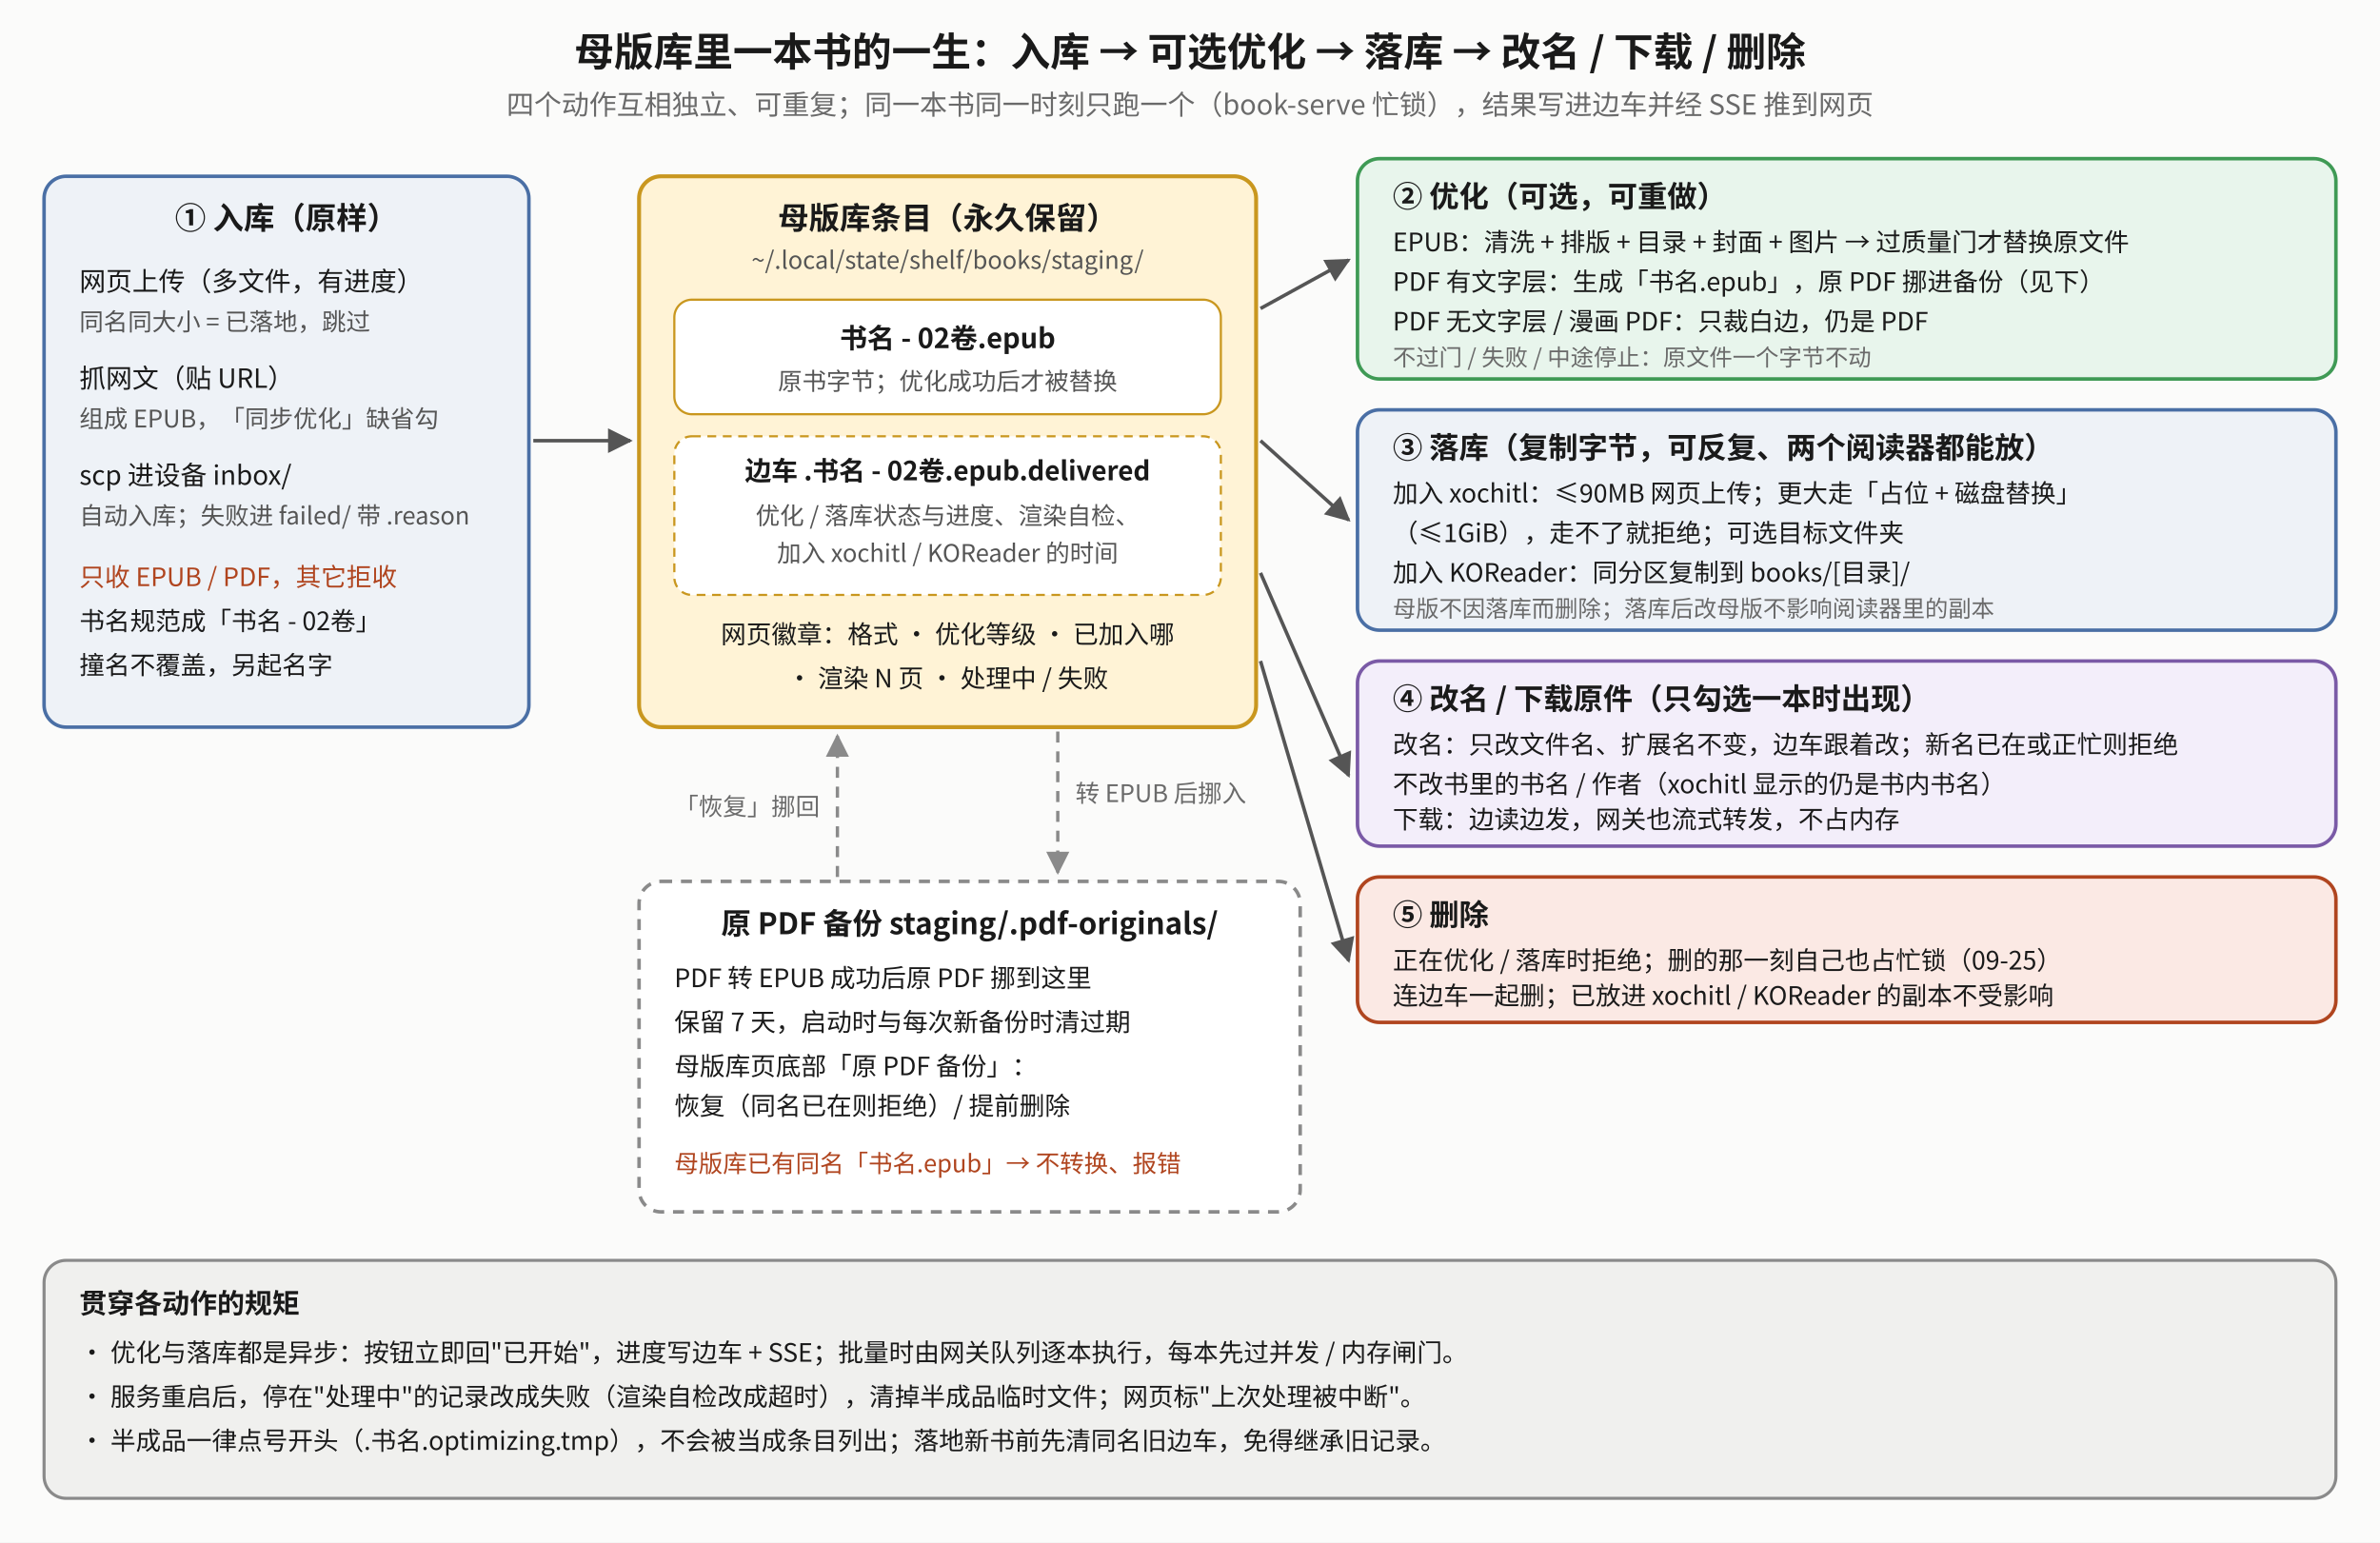
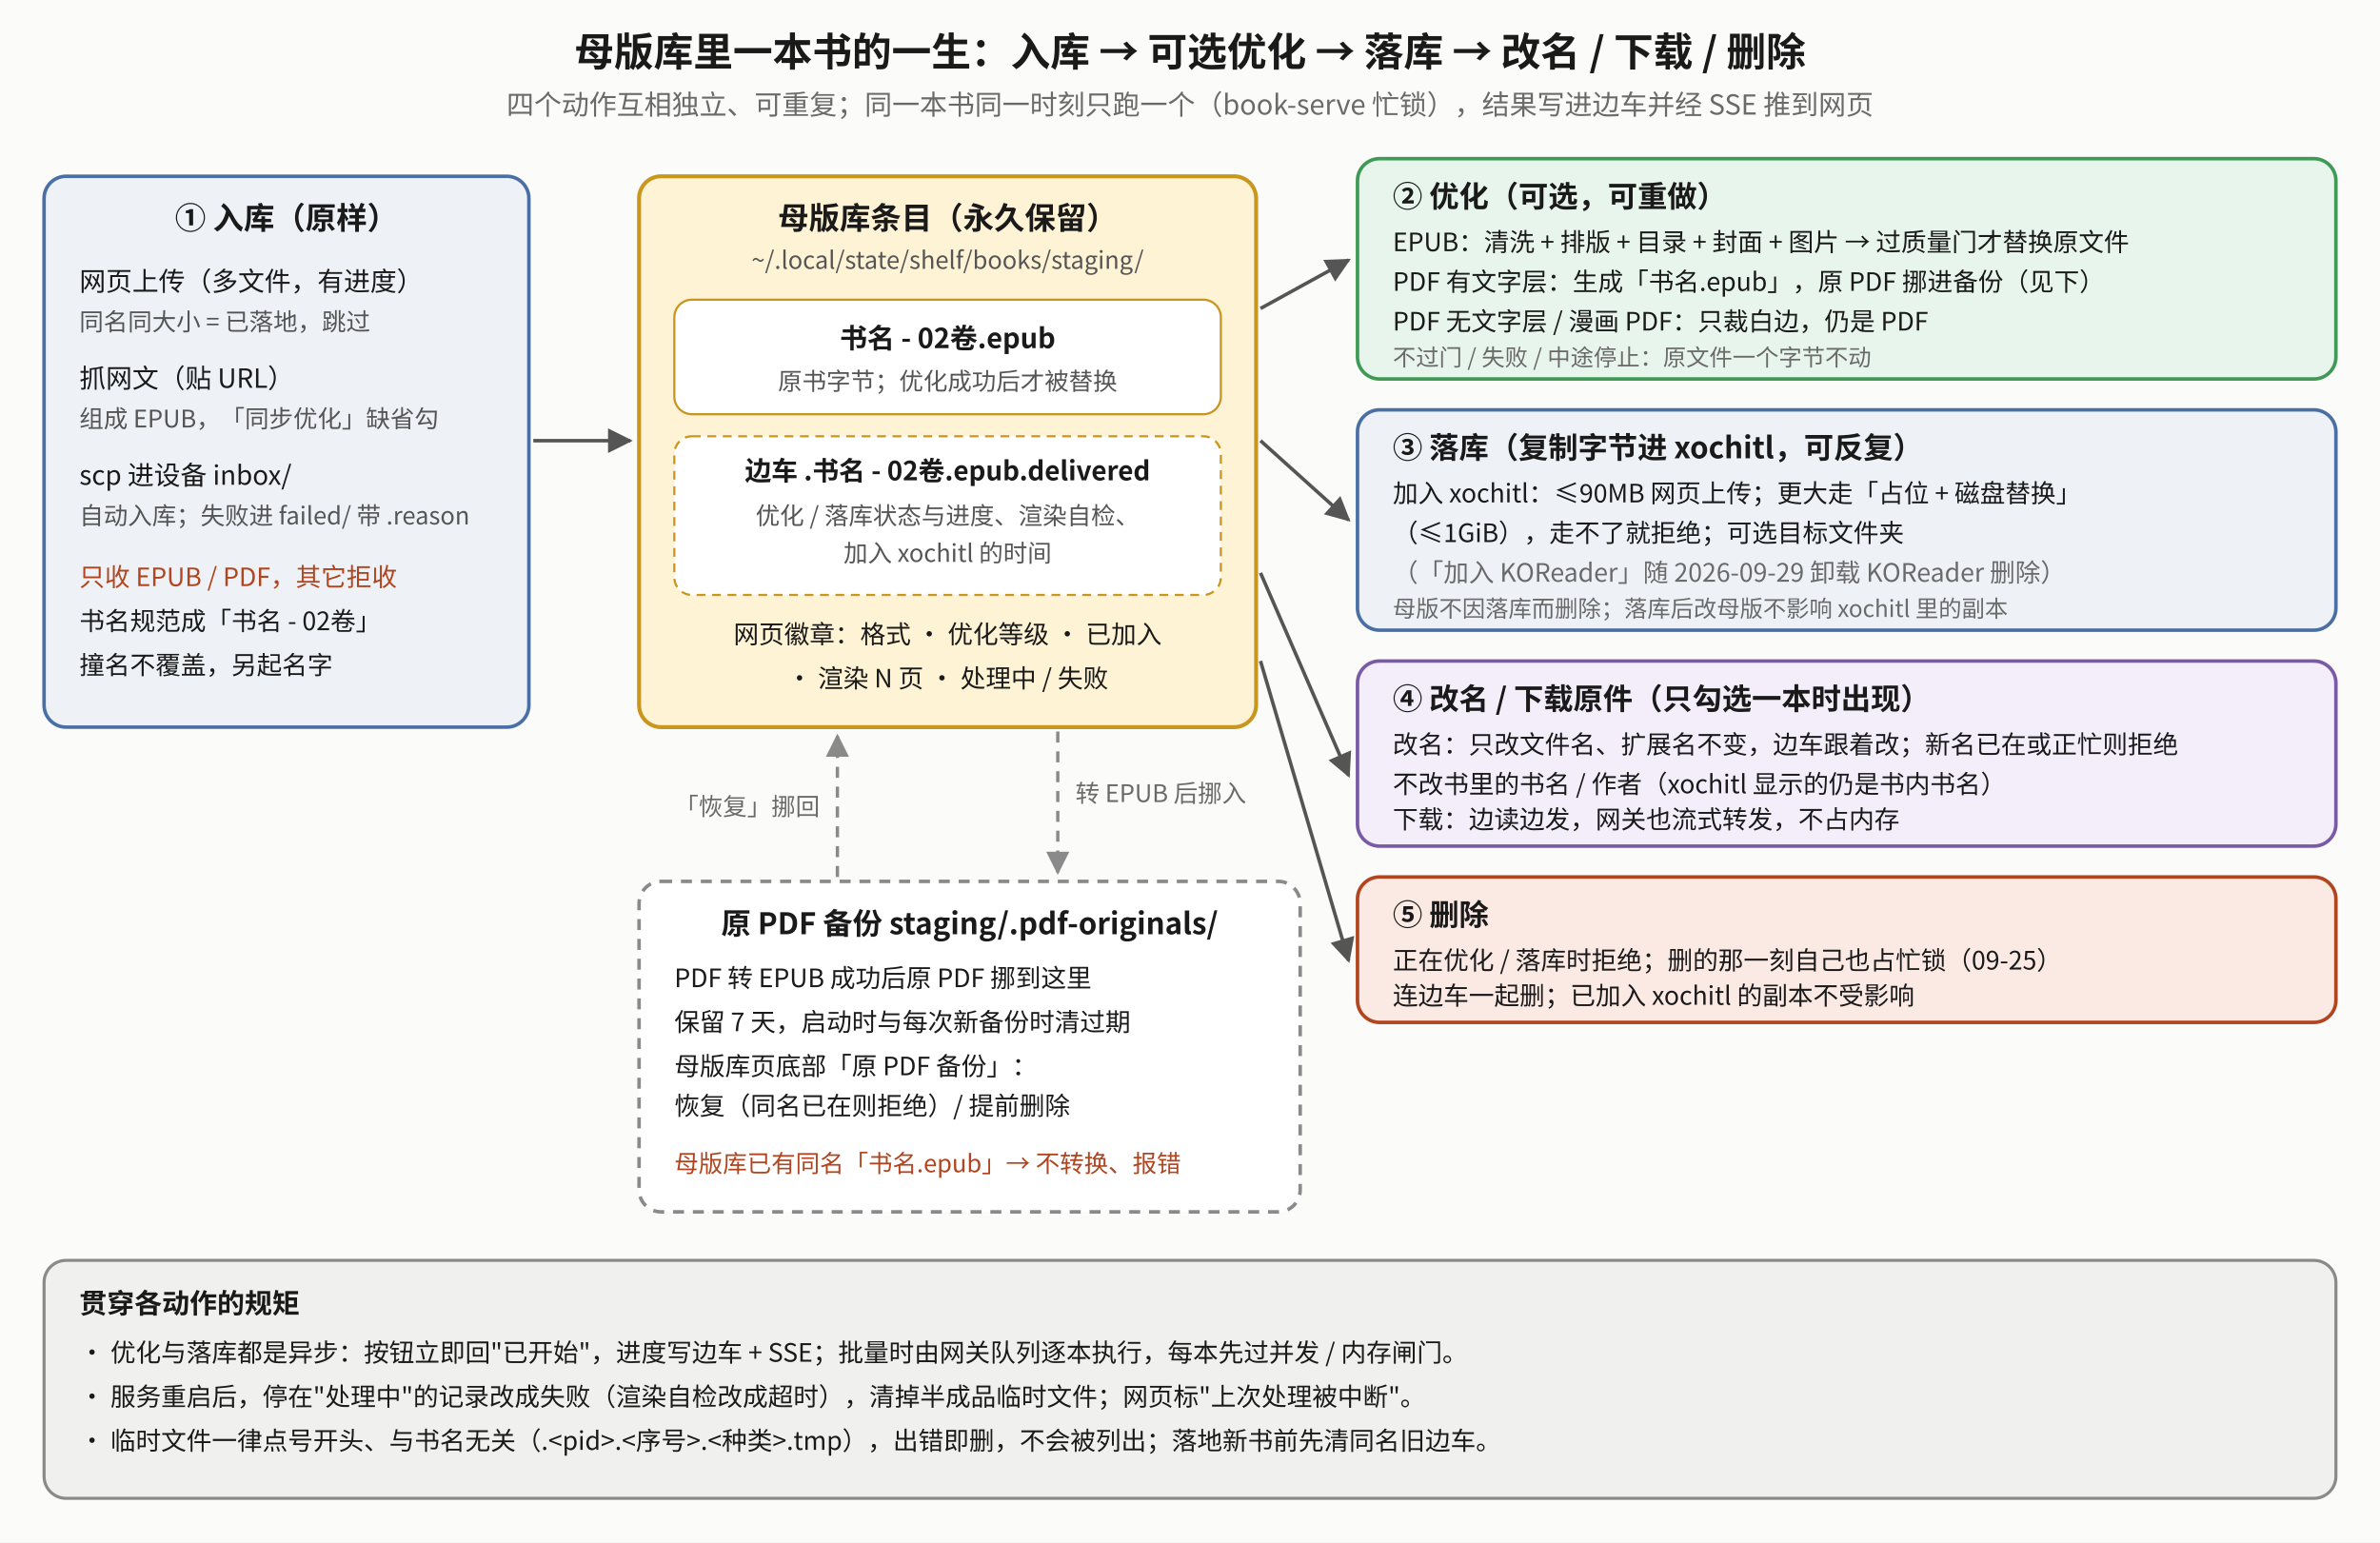
<svg xmlns="http://www.w3.org/2000/svg" width="1080" height="700" viewBox="0 0 1080 700" font-family="Noto Sans CJK SC, sans-serif">
  <defs>
    <marker id="a" viewBox="0 0 10 10" refX="9" refY="5" markerWidth="7" markerHeight="7" orient="auto-start-reverse">
      <path d="M0,0 L10,5 L0,10 z" fill="#555" />
    </marker>
    <marker id="ag" viewBox="0 0 10 10" refX="9" refY="5" markerWidth="7" markerHeight="7" orient="auto-start-reverse">
      <path d="M0,0 L10,5 L0,10 z" fill="#8a8a8a" />
    </marker>
  </defs>
  <rect width="1080" height="700" fill="#fbfbfa" />
  <text x="540" y="30" text-anchor="middle" font-size="18" font-weight="bold" fill="#1a1a1a">母版库里一本书的一生：入库 → 可选优化 → 落库 → 改名 / 下载 / 删除</text>
  <text x="540" y="52" text-anchor="middle" font-size="12.5" fill="#6a6a6a">四个动作互相独立、可重复；同一本书同一时刻只跑一个（book-serve 忙锁），结果写进边车并经 SSE 推到网页</text>
  <rect x="20" y="80" width="220" height="250" rx="10" fill="#eef2f7" stroke="#4a6fa5" stroke-width="1.6" />
  <text x="130" y="104" text-anchor="middle" font-size="14" font-weight="bold" fill="#1a1a1a">① 入库（原样）</text>
  <text x="36" y="132" font-size="12" fill="#1a1a1a">网页上传（多文件，有进度）</text>
  <text x="36" y="150" font-size="11" fill="#555">同名同大小 = 已落地，跳过</text>
  <text x="36" y="176" font-size="12" fill="#1a1a1a">抓网文（贴 URL）</text>
  <text x="36" y="194" font-size="11" fill="#555">组成 EPUB，「同步优化」缺省勾</text>
  <text x="36" y="220" font-size="12" fill="#1a1a1a">scp 进设备 inbox/</text>
  <text x="36" y="238" font-size="11" fill="#555">自动入库；失败进 failed/ 带 .reason</text>
  <text x="36" y="266" font-size="11.5" fill="#b0451f">只收 EPUB / PDF，其它拒收</text>
  <text x="36" y="286" font-size="11.5" fill="#1a1a1a">书名规范成「书名 - 02卷」</text>
  <text x="36" y="306" font-size="11.5" fill="#1a1a1a">撞名不覆盖，另起名字</text>
  <line x1="242" y1="200" x2="286" y2="200" stroke="#555" stroke-width="1.6" marker-end="url(#a)" />
  <rect x="290" y="80" width="280" height="250" rx="10" fill="#fff3d6" stroke="#c9971f" stroke-width="1.8" />
  <text x="430" y="104" text-anchor="middle" font-size="14" font-weight="bold" fill="#1a1a1a">母版库条目（永久保留）</text>
  <text x="430" y="122" text-anchor="middle" font-size="11" fill="#555">~/.local/state/shelf/books/staging/</text>
  <rect x="306" y="136" width="248" height="52" rx="8" fill="#ffffff" stroke="#c9971f" />
  <text x="430" y="158" text-anchor="middle" font-size="12.5" font-weight="bold" fill="#1a1a1a">书名 - 02卷.epub</text>
  <text x="430" y="177" text-anchor="middle" font-size="11" fill="#555">原书字节；优化成功后才被替换</text>
  <rect x="306" y="198" width="248" height="72" rx="8" fill="#ffffff" stroke="#c9971f" stroke-dasharray="4 3" />
  <text x="430" y="218" text-anchor="middle" font-size="12" font-weight="bold" fill="#1a1a1a">边车 .书名 - 02卷.epub.delivered</text>
  <text x="430" y="238" text-anchor="middle" font-size="11" fill="#555">优化 / 落库状态与进度、渲染自检、</text>
-   <text x="430" y="255" text-anchor="middle" font-size="11" fill="#555">加入 xochitl / KOReader 的时间</text>
-   <text x="430" y="292" text-anchor="middle" font-size="11.5" fill="#1a1a1a">网页徽章：格式 · 优化等级 · 已加入哪</text>
+   <text x="430" y="255" text-anchor="middle" font-size="11" fill="#555">加入 xochitl 的时间</text>
+   <text x="430" y="292" text-anchor="middle" font-size="11.5" fill="#1a1a1a">网页徽章：格式 · 优化等级 · 已加入</text>
  <text x="430" y="312" text-anchor="middle" font-size="11.5" fill="#1a1a1a">· 渲染 N 页 · 处理中 / 失败</text>
  <line x1="572" y1="140" x2="612" y2="118" stroke="#555" stroke-width="1.6" marker-end="url(#a)" />
  <line x1="572" y1="200" x2="612" y2="236" stroke="#555" stroke-width="1.6" marker-end="url(#a)" />
  <line x1="572" y1="260" x2="612" y2="352" stroke="#555" stroke-width="1.6" marker-end="url(#a)" />
  <line x1="572" y1="300" x2="612" y2="436" stroke="#555" stroke-width="1.6" marker-end="url(#a)" />
  <rect x="616" y="72" width="444" height="100" rx="10" fill="#e8f5ec" stroke="#3f9a55" stroke-width="1.6" />
  <text x="632" y="94" font-size="13.5" font-weight="bold" fill="#1a1a1a">② 优化（可选，可重做）</text>
  <text x="632" y="114" font-size="11.5" fill="#1a1a1a">EPUB：清洗 + 排版 + 目录 + 封面 + 图片 → 过质量门才替换原文件</text>
  <text x="632" y="132" font-size="11.5" fill="#1a1a1a">PDF 有文字层：生成「书名.epub」，原 PDF 挪进备份（见下）</text>
  <text x="632" y="150" font-size="11.5" fill="#1a1a1a">PDF 无文字层 / 漫画 PDF：只裁白边，仍是 PDF</text>
  <text x="632" y="166" font-size="10.5" fill="#6a6a6a">不过门 / 失败 / 中途停止：原文件一个字节不动</text>
  <rect x="616" y="186" width="444" height="100" rx="10" fill="#eef2f7" stroke="#4a6fa5" stroke-width="1.6" />
-   <text x="632" y="208" font-size="13.5" font-weight="bold" fill="#1a1a1a">③ 落库（复制字节，可反复、两个阅读器都能放）</text>
+   <text x="632" y="208" font-size="13.5" font-weight="bold" fill="#1a1a1a">③ 落库（复制字节进 xochitl，可反复）</text>
  <text x="632" y="228" font-size="11.5" fill="#1a1a1a">加入 xochitl：≤90MB 网页上传；更大走「占位 + 磁盘替换」</text>
  <text x="632" y="246" font-size="11.5" fill="#1a1a1a">（≤1GiB），走不了就拒绝；可选目标文件夹</text>
-   <text x="632" y="264" font-size="11.5" fill="#1a1a1a">加入 KOReader：同分区复制到 books/[目录]/</text>
-   <text x="632" y="280" font-size="10.5" fill="#6a6a6a">母版不因落库而删除；落库后改母版不影响阅读器里的副本</text>
+   <text x="632" y="264" font-size="11.5" fill="#6a6a6a">（「加入 KOReader」随 2026-09-29 卸载 KOReader 删除）</text>
+   <text x="632" y="280" font-size="10.5" fill="#6a6a6a">母版不因落库而删除；落库后改母版不影响 xochitl 里的副本</text>
  <rect x="616" y="300" width="444" height="84" rx="10" fill="#f3eefa" stroke="#7a5aa6" stroke-width="1.6" />
  <text x="632" y="322" font-size="13.5" font-weight="bold" fill="#1a1a1a">④ 改名 / 下载原件（只勾选一本时出现）</text>
  <text x="632" y="342" font-size="11.5" fill="#1a1a1a">改名：只改文件名、扩展名不变，边车跟着改；新名已在或正忙则拒绝</text>
  <text x="632" y="360" font-size="11.5" fill="#1a1a1a">不改书里的书名 / 作者（xochitl 显示的仍是书内书名）</text>
  <text x="632" y="376" font-size="11.5" fill="#1a1a1a">下载：边读边发，网关也流式转发，不占内存</text>
  <rect x="616" y="398" width="444" height="66" rx="10" fill="#fbe9e4" stroke="#b0451f" stroke-width="1.6" />
  <text x="632" y="420" font-size="13.5" font-weight="bold" fill="#1a1a1a">⑤ 删除</text>
  <text x="632" y="440" font-size="11.5" fill="#1a1a1a">正在优化 / 落库时拒绝；删的那一刻自己也占忙锁（09-25）</text>
-   <text x="632" y="456" font-size="11.5" fill="#1a1a1a">连边车一起删；已放进 xochitl / KOReader 的副本不受影响</text>
+   <text x="632" y="456" font-size="11.5" fill="#1a1a1a">连边车一起删；已加入 xochitl 的副本不受影响</text>
  <rect x="290" y="400" width="300" height="150" rx="10" fill="#ffffff" stroke="#8a8a8a" stroke-width="1.6" stroke-dasharray="5 4" />
  <text x="440" y="424" text-anchor="middle" font-size="13.5" font-weight="bold" fill="#1a1a1a">原 PDF 备份 staging/.pdf-originals/</text>
  <text x="306" y="448" font-size="11.5" fill="#1a1a1a">PDF 转 EPUB 成功后原 PDF 挪到这里</text>
  <text x="306" y="468" font-size="11.5" fill="#1a1a1a">保留 7 天，启动时与每次新备份时清过期</text>
  <text x="306" y="488" font-size="11.5" fill="#1a1a1a">母版库页底部「原 PDF 备份」：</text>
  <text x="306" y="506" font-size="11.5" fill="#1a1a1a">恢复（同名已在则拒绝）/ 提前删除</text>
  <text x="306" y="532" font-size="11" fill="#b0451f">母版库已有同名「书名.epub」→ 不转换、报错</text>
  <line x1="480" y1="332" x2="480" y2="396" stroke="#8a8a8a" stroke-width="1.5" stroke-dasharray="5 4" marker-end="url(#ag)" />
  <text x="488" y="364" font-size="11" fill="#6a6a6a">转 EPUB 后挪入</text>
  <line x1="380" y1="398" x2="380" y2="334" stroke="#8a8a8a" stroke-width="1.5" stroke-dasharray="5 4" marker-end="url(#ag)" />
  <text x="372" y="370" text-anchor="end" font-size="11" fill="#6a6a6a">「恢复」挪回</text>
  <rect x="20" y="572" width="1040" height="108" rx="10" fill="#f0f0ee" stroke="#8a8a8a" stroke-width="1.4" />
  <text x="36" y="596" font-size="12.5" font-weight="bold" fill="#1a1a1a">贯穿各动作的规矩</text>
  <text x="36" y="618" font-size="11.5" fill="#1a1a1a">· 优化与落库都是异步：按钮立即回"已开始"，进度写边车 + SSE；批量时由网关队列逐本执行，每本先过并发 / 内存闸门。</text>
  <text x="36" y="638" font-size="11.5" fill="#1a1a1a">· 服务重启后，停在"处理中"的记录改成失败（渲染自检改成超时），清掉半成品临时文件；网页标"上次处理被中断"。</text>
-   <text x="36" y="658" font-size="11.5" fill="#1a1a1a">· 半成品一律点号开头（.书名.optimizing.tmp），不会被当成条目列出；落地新书前先清同名旧边车，免得继承旧记录。</text>
+   <text x="36" y="658" font-size="11.5" fill="#1a1a1a">· 临时文件一律点号开头、与书名无关（.&lt;pid&gt;.&lt;序号&gt;.&lt;种类&gt;.tmp），出错即删，不会被列出；落地新书前先清同名旧边车。</text>
</svg>
